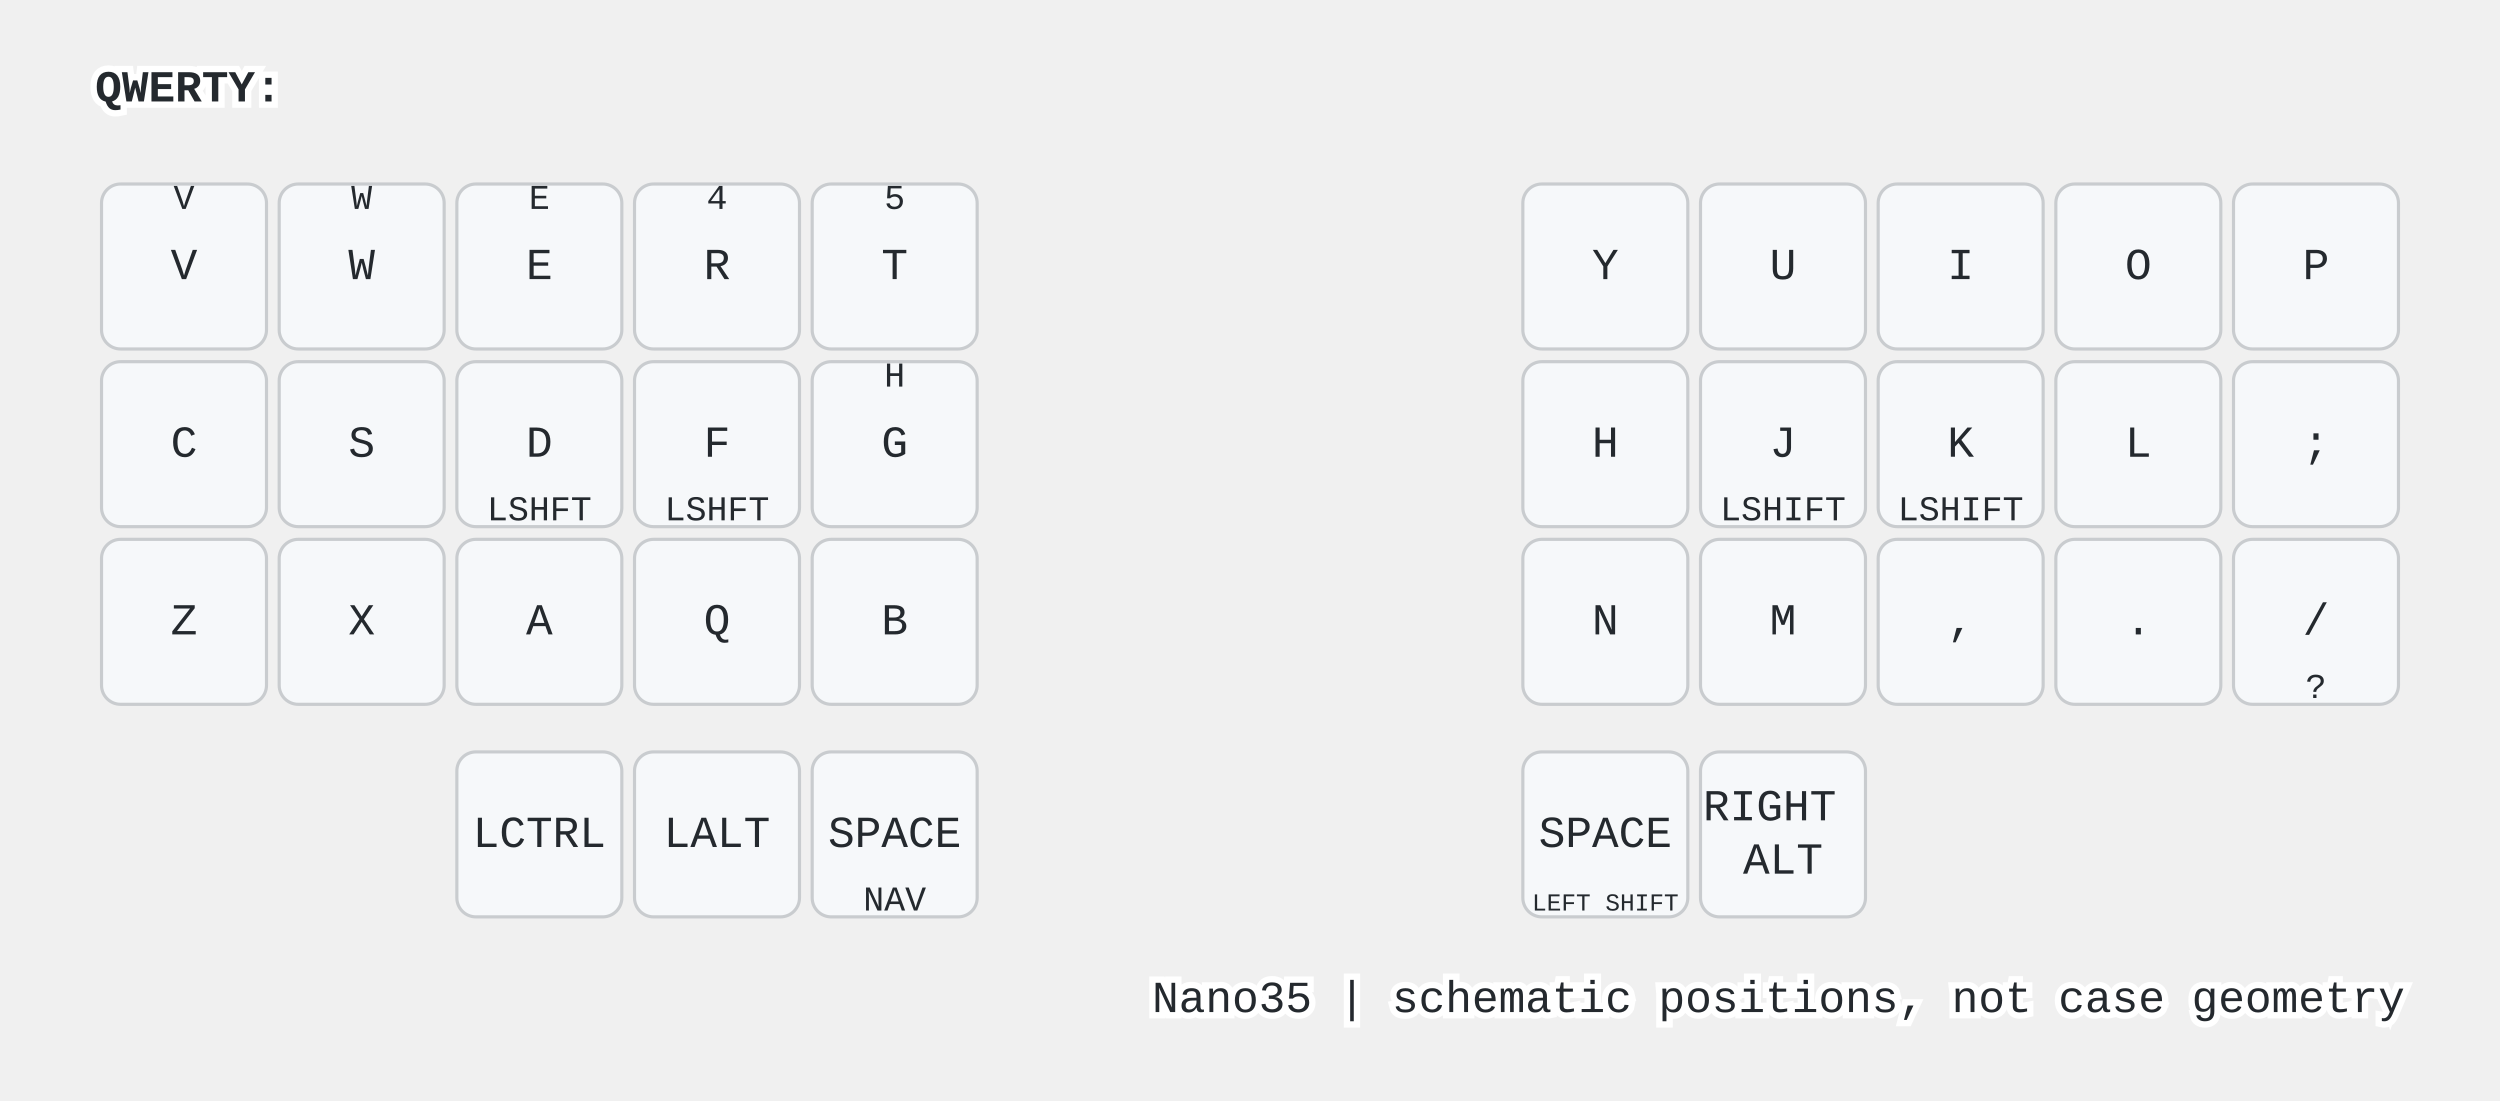
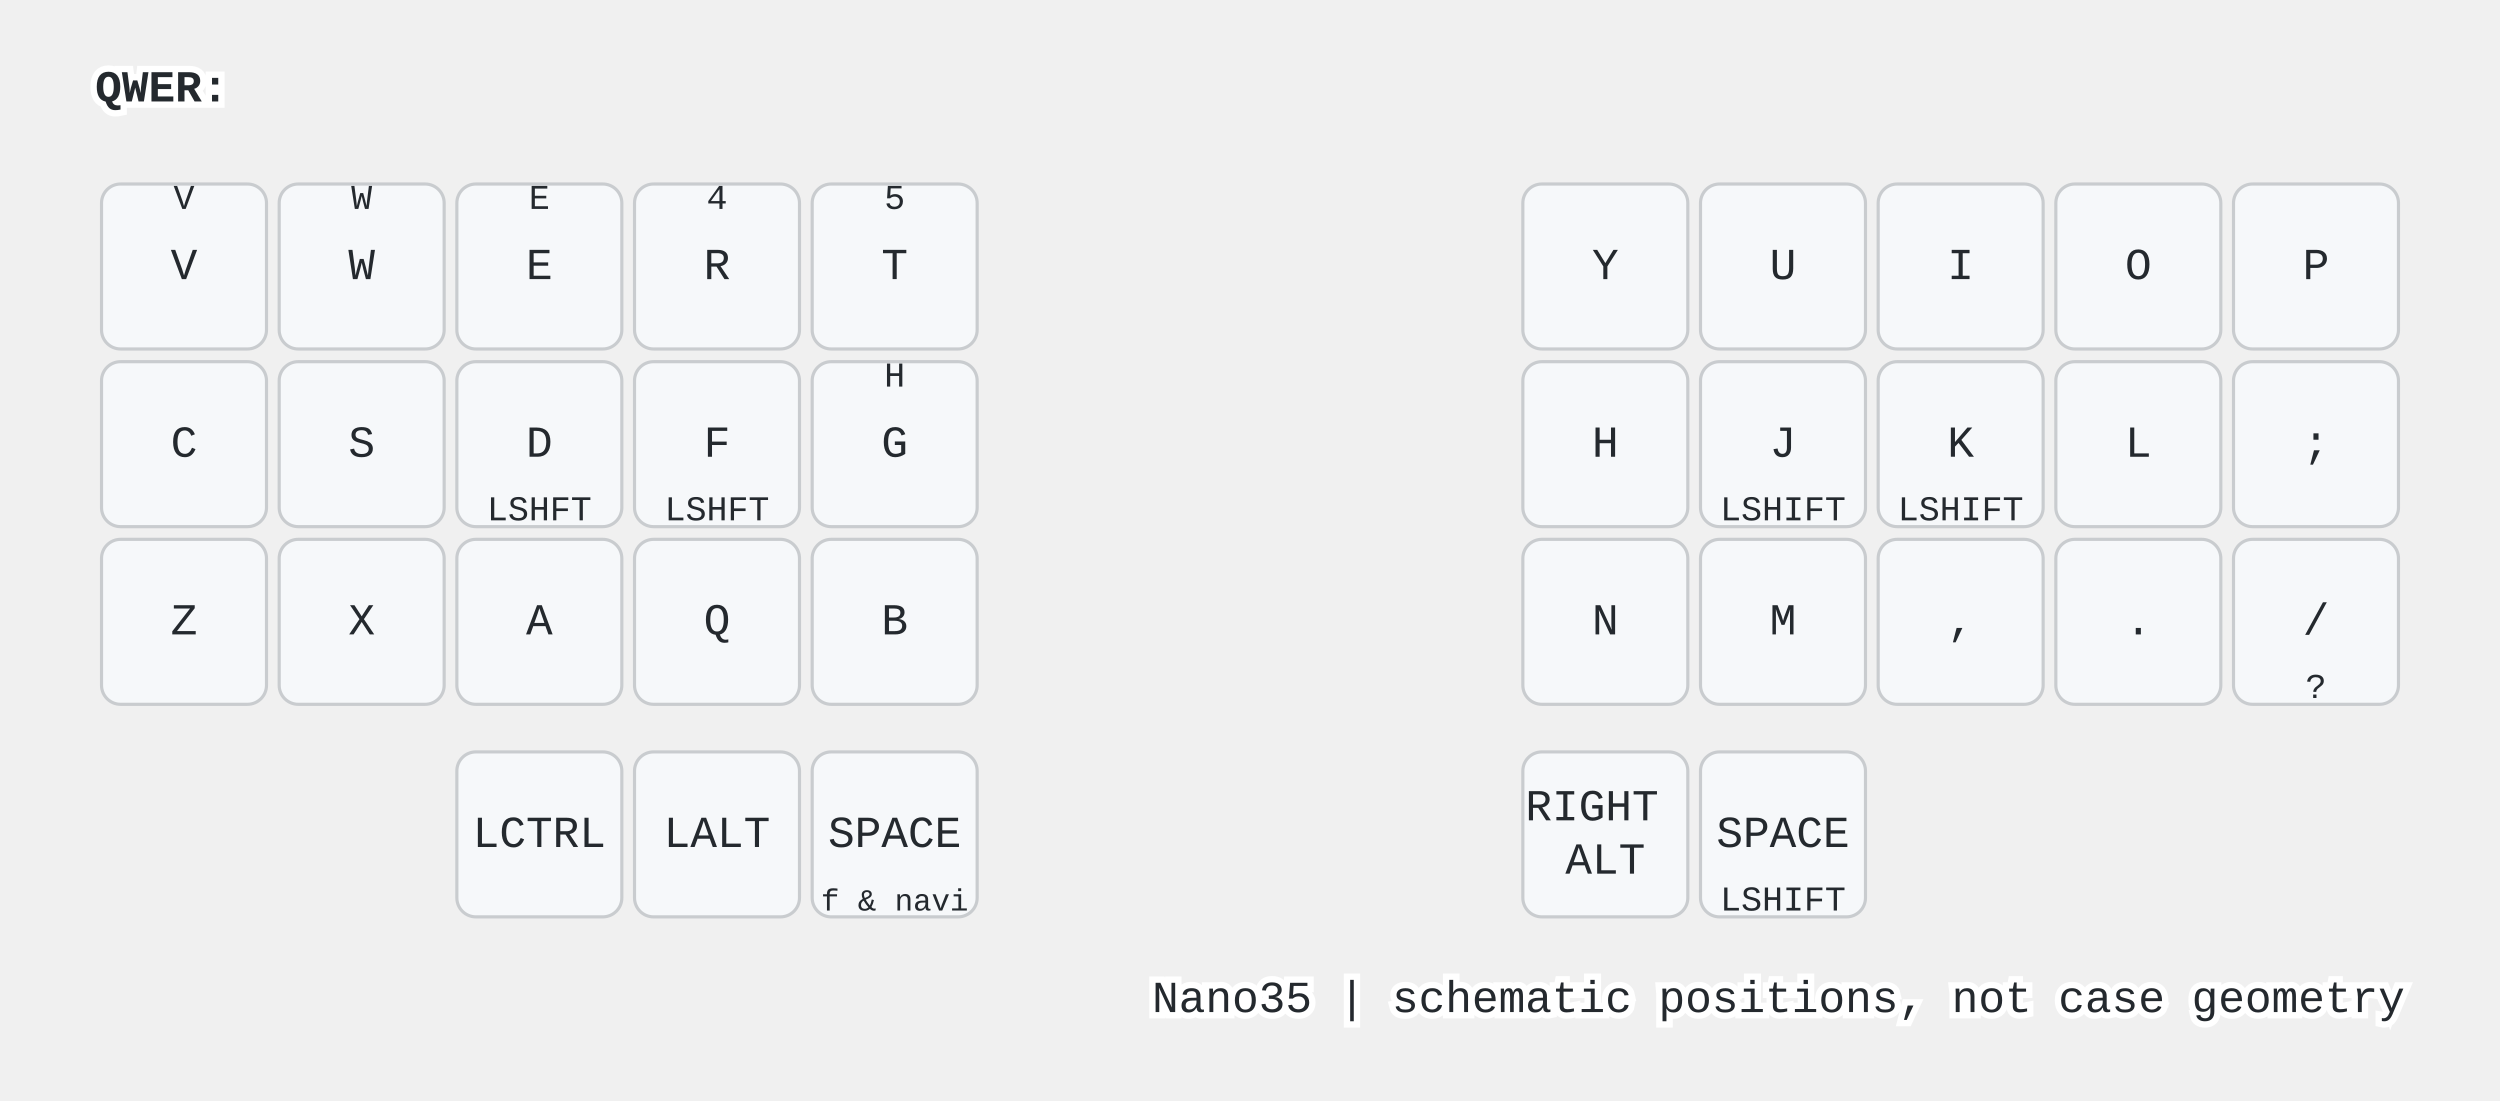
<svg xmlns="http://www.w3.org/2000/svg" width="788" height="347" viewBox="0 0 788 347" class="keymap">
  <style>/* inherit to force styles through use tags */
svg path {
    fill: inherit;
}

/* font and background color specifications */
svg.keymap {
    font-family: SFMono-Regular,Consolas,Liberation Mono,Menlo,monospace;
    font-size: 14px;
    font-kerning: normal;
    text-rendering: optimizeLegibility;
    fill: #24292e;
}

/* default key styling */
rect.key {
    fill: #f6f8fa;
}

rect.key, rect.combo {
    stroke: #c9cccf;
    stroke-width: 1;
}

/* default key side styling, only used is draw_key_sides is set */
rect.side {
    filter: brightness(90%);
}

/* color accent for combo boxes */
rect.combo, rect.combo-separate {
    fill: #cdf;
}

/* color accent for held keys */
rect.held, rect.combo.held {
    fill: #fdd;
}

/* color accent for ghost (optional) keys */
rect.ghost, rect.combo.ghost {
    stroke-dasharray: 4, 4;
    stroke-width: 2;
}

text {
    text-anchor: middle;
    dominant-baseline: middle;
}

/* styling for layer labels */
text.label {
    font-weight: bold;
    text-anchor: start;
    stroke: white;
    stroke-width: 4;
    paint-order: stroke;
}

/* styling for optional footer */
text.footer {
    text-anchor: end;
    dominant-baseline: auto;
    stroke: white;
    stroke-width: 4;
    paint-order: stroke;
}

/* styling for combo tap, and key non-tap label text */
text.combo, text.hold, text.shifted, text.left, text.right, text.tl, text.tr, text.bl, text.br {
    font-size: 11px;
}

text.hold, text.bl, text.br {
    text-anchor: middle;
    dominant-baseline: auto;
}

text.shifted, text.tl, text.tr {
    text-anchor: middle;
    dominant-baseline: hanging;
}

text.left, text.tl, text.bl {
    text-anchor: start;
}

text.right, text.tr, text.br {
    text-anchor: end;
}

text.layer-activator {
    text-decoration: underline;
}

/* styling for hold/shifted label text in combo box */
text.combo.hold, text.combo.shifted, text.combo.left, text.combo.right {
    font-size: 8px;
}

/* lighter symbol for transparent keys */
text.trans {
    fill: #7b7e81;
}

/* styling for combo dendrons */
path.combo {
    stroke-width: 1;
    stroke: gray;
    fill: none;
}

/* Start Tabler Icons Cleanup */
/* cannot use height/width with glyphs */
.icon-tabler &gt; path {
    fill: inherit;
    stroke: inherit;
    stroke-width: 2;
}
/* hide tabler's default box */
.icon-tabler &gt; path[stroke="none"][fill="none"] {
    visibility: hidden;
}
/* End Tabler Icons Cleanup */
</style>
-   <g transform="translate(30, 0)" class="layer-QWERTY">
-     <text x="0" y="28" class="label" id="QWERTY">QWERTY:</text>
+   <g transform="translate(30, 0)" class="layer-QWER">
+     <text x="0" y="28" class="label" id="QWER">QWER:</text>
    <g transform="translate(0, 56)">
      <g transform="translate(28, 28)" class="key keypos-0">
        <rect rx="6" ry="6" x="-26" y="-26" width="52" height="52" class="key" />
        <text x="0" y="0" class="key tap">V</text>
        <text x="0" y="-24" class="key shifted">V</text>
      </g>
      <g transform="translate(84, 28)" class="key keypos-1">
        <rect rx="6" ry="6" x="-26" y="-26" width="52" height="52" class="key" />
        <text x="0" y="0" class="key tap">W</text>
        <text x="0" y="-24" class="key shifted">W</text>
      </g>
      <g transform="translate(140, 28)" class="key keypos-2">
        <rect rx="6" ry="6" x="-26" y="-26" width="52" height="52" class="key" />
        <text x="0" y="0" class="key tap">E</text>
        <text x="0" y="-24" class="key shifted">E</text>
      </g>
      <g transform="translate(196, 28)" class="key keypos-3">
        <rect rx="6" ry="6" x="-26" y="-26" width="52" height="52" class="key" />
        <text x="0" y="0" class="key tap">R</text>
        <text x="0" y="-24" class="key shifted">4</text>
      </g>
      <g transform="translate(252, 28)" class="key keypos-4">
        <rect rx="6" ry="6" x="-26" y="-26" width="52" height="52" class="key" />
        <text x="0" y="0" class="key tap">T</text>
        <text x="0" y="-24" class="key shifted">5</text>
      </g>
      <g transform="translate(476, 28)" class="key keypos-5">
        <rect rx="6" ry="6" x="-26" y="-26" width="52" height="52" class="key" />
        <text x="0" y="0" class="key tap">Y</text>
      </g>
      <g transform="translate(532, 28)" class="key keypos-6">
        <rect rx="6" ry="6" x="-26" y="-26" width="52" height="52" class="key" />
        <text x="0" y="0" class="key tap">U</text>
      </g>
      <g transform="translate(588, 28)" class="key keypos-7">
        <rect rx="6" ry="6" x="-26" y="-26" width="52" height="52" class="key" />
        <text x="0" y="0" class="key tap">I</text>
      </g>
      <g transform="translate(644, 28)" class="key keypos-8">
        <rect rx="6" ry="6" x="-26" y="-26" width="52" height="52" class="key" />
        <text x="0" y="0" class="key tap">O</text>
      </g>
      <g transform="translate(700, 28)" class="key keypos-9">
        <rect rx="6" ry="6" x="-26" y="-26" width="52" height="52" class="key" />
        <text x="0" y="0" class="key tap">P</text>
      </g>
      <g transform="translate(28, 84)" class="key keypos-10">
        <rect rx="6" ry="6" x="-26" y="-26" width="52" height="52" class="key" />
        <text x="0" y="0" class="key tap">C</text>
      </g>
      <g transform="translate(84, 84)" class="key keypos-11">
        <rect rx="6" ry="6" x="-26" y="-26" width="52" height="52" class="key" />
        <text x="0" y="0" class="key tap">S</text>
      </g>
      <g transform="translate(140, 84)" class="key keypos-12">
        <rect rx="6" ry="6" x="-26" y="-26" width="52" height="52" class="key" />
        <text x="0" y="0" class="key tap">D</text>
        <text x="0" y="24" class="key hold">LSHFT</text>
      </g>
      <g transform="translate(196, 84)" class="key keypos-13">
        <rect rx="6" ry="6" x="-26" y="-26" width="52" height="52" class="key" />
        <text x="0" y="0" class="key tap">F</text>
        <text x="0" y="24" class="key hold">LSHFT</text>
      </g>
      <g transform="translate(252, 84)" class="key keypos-14">
        <rect rx="6" ry="6" x="-26" y="-26" width="52" height="52" class="key" />
        <text x="0" y="0" class="key tap">G</text>
        <text x="0" y="-24" class="key shifted">H</text>
      </g>
      <g transform="translate(476, 84)" class="key keypos-15">
        <rect rx="6" ry="6" x="-26" y="-26" width="52" height="52" class="key" />
        <text x="0" y="0" class="key tap">H</text>
      </g>
      <g transform="translate(532, 84)" class="key keypos-16">
        <rect rx="6" ry="6" x="-26" y="-26" width="52" height="52" class="key" />
        <text x="0" y="0" class="key tap">J</text>
        <text x="0" y="24" class="key hold">LSHIFT</text>
      </g>
      <g transform="translate(588, 84)" class="key keypos-17">
        <rect rx="6" ry="6" x="-26" y="-26" width="52" height="52" class="key" />
        <text x="0" y="0" class="key tap">K</text>
        <text x="0" y="24" class="key hold">LSHIFT</text>
      </g>
      <g transform="translate(644, 84)" class="key keypos-18">
        <rect rx="6" ry="6" x="-26" y="-26" width="52" height="52" class="key" />
        <text x="0" y="0" class="key tap">L</text>
      </g>
      <g transform="translate(700, 84)" class="key keypos-19">
        <rect rx="6" ry="6" x="-26" y="-26" width="52" height="52" class="key" />
        <text x="0" y="0" class="key tap">;</text>
      </g>
      <g transform="translate(28, 140)" class="key keypos-20">
        <rect rx="6" ry="6" x="-26" y="-26" width="52" height="52" class="key" />
        <text x="0" y="0" class="key tap">Z</text>
      </g>
      <g transform="translate(84, 140)" class="key keypos-21">
        <rect rx="6" ry="6" x="-26" y="-26" width="52" height="52" class="key" />
        <text x="0" y="0" class="key tap">X</text>
      </g>
      <g transform="translate(140, 140)" class="key keypos-22">
        <rect rx="6" ry="6" x="-26" y="-26" width="52" height="52" class="key" />
        <text x="0" y="0" class="key tap">A</text>
      </g>
      <g transform="translate(196, 140)" class="key keypos-23">
        <rect rx="6" ry="6" x="-26" y="-26" width="52" height="52" class="key" />
        <text x="0" y="0" class="key tap">Q</text>
      </g>
      <g transform="translate(252, 140)" class="key keypos-24">
        <rect rx="6" ry="6" x="-26" y="-26" width="52" height="52" class="key" />
        <text x="0" y="0" class="key tap">B</text>
      </g>
      <g transform="translate(476, 140)" class="key keypos-25">
        <rect rx="6" ry="6" x="-26" y="-26" width="52" height="52" class="key" />
        <text x="0" y="0" class="key tap">N</text>
      </g>
      <g transform="translate(532, 140)" class="key keypos-26">
        <rect rx="6" ry="6" x="-26" y="-26" width="52" height="52" class="key" />
        <text x="0" y="0" class="key tap">M</text>
      </g>
      <g transform="translate(588, 140)" class="key keypos-27">
        <rect rx="6" ry="6" x="-26" y="-26" width="52" height="52" class="key" />
        <text x="0" y="0" class="key tap">,</text>
      </g>
      <g transform="translate(644, 140)" class="key keypos-28">
        <rect rx="6" ry="6" x="-26" y="-26" width="52" height="52" class="key" />
        <text x="0" y="0" class="key tap">.</text>
      </g>
      <g transform="translate(700, 140)" class="key keypos-29">
        <rect rx="6" ry="6" x="-26" y="-26" width="52" height="52" class="key" />
        <text x="0" y="0" class="key tap">/</text>
        <text x="0" y="24" class="key hold">?</text>
      </g>
      <g transform="translate(140, 207)" class="key keypos-30">
        <rect rx="6" ry="6" x="-26" y="-26" width="52" height="52" class="key" />
        <text x="0" y="0" class="key tap">LCTRL</text>
      </g>
      <g transform="translate(196, 207)" class="key keypos-31">
        <rect rx="6" ry="6" x="-26" y="-26" width="52" height="52" class="key" />
        <text x="0" y="0" class="key tap">LALT</text>
      </g>
      <g transform="translate(252, 207)" class="key keypos-32">
        <rect rx="6" ry="6" x="-26" y="-26" width="52" height="52" class="key" />
        <text x="0" y="0" class="key tap">SPACE</text>
-         <text x="0" y="24" class="key hold">NAV</text>
+         <text x="0" y="24" class="key hold">
+           <tspan style="font-size: 88%">f &amp; navi</tspan>
+         </text>
      </g>
      <g transform="translate(476, 207)" class="key keypos-33">
-         <rect rx="6" ry="6" x="-26" y="-26" width="52" height="52" class="key" />
-         <text x="0" y="0" class="key tap">SPACE</text>
-         <text x="0" y="24" class="key hold">
-           <tspan style="font-size: 70%">LEFT SHIFT</tspan>
-         </text>
-       </g>
-       <g transform="translate(532, 207)" class="key keypos-34">
        <rect rx="6" ry="6" x="-26" y="-26" width="52" height="52" class="key" />
        <text x="0" y="0" class="key tap">
          <tspan x="0" dy="-0.6em">RIGHT</tspan>
          <tspan x="0" dy="1.2em">ALT</tspan>
        </text>
      </g>
+       <g transform="translate(532, 207)" class="key keypos-34">
+         <rect rx="6" ry="6" x="-26" y="-26" width="52" height="52" class="key" />
+         <text x="0" y="0" class="key tap">SPACE</text>
+         <text x="0" y="24" class="key hold">LSHIFT</text>
+       </g>
    </g>
  </g>
  <text x="758.0" y="319.0" class="footer">Nano35 | schematic positions, not case geometry</text>
</svg>
